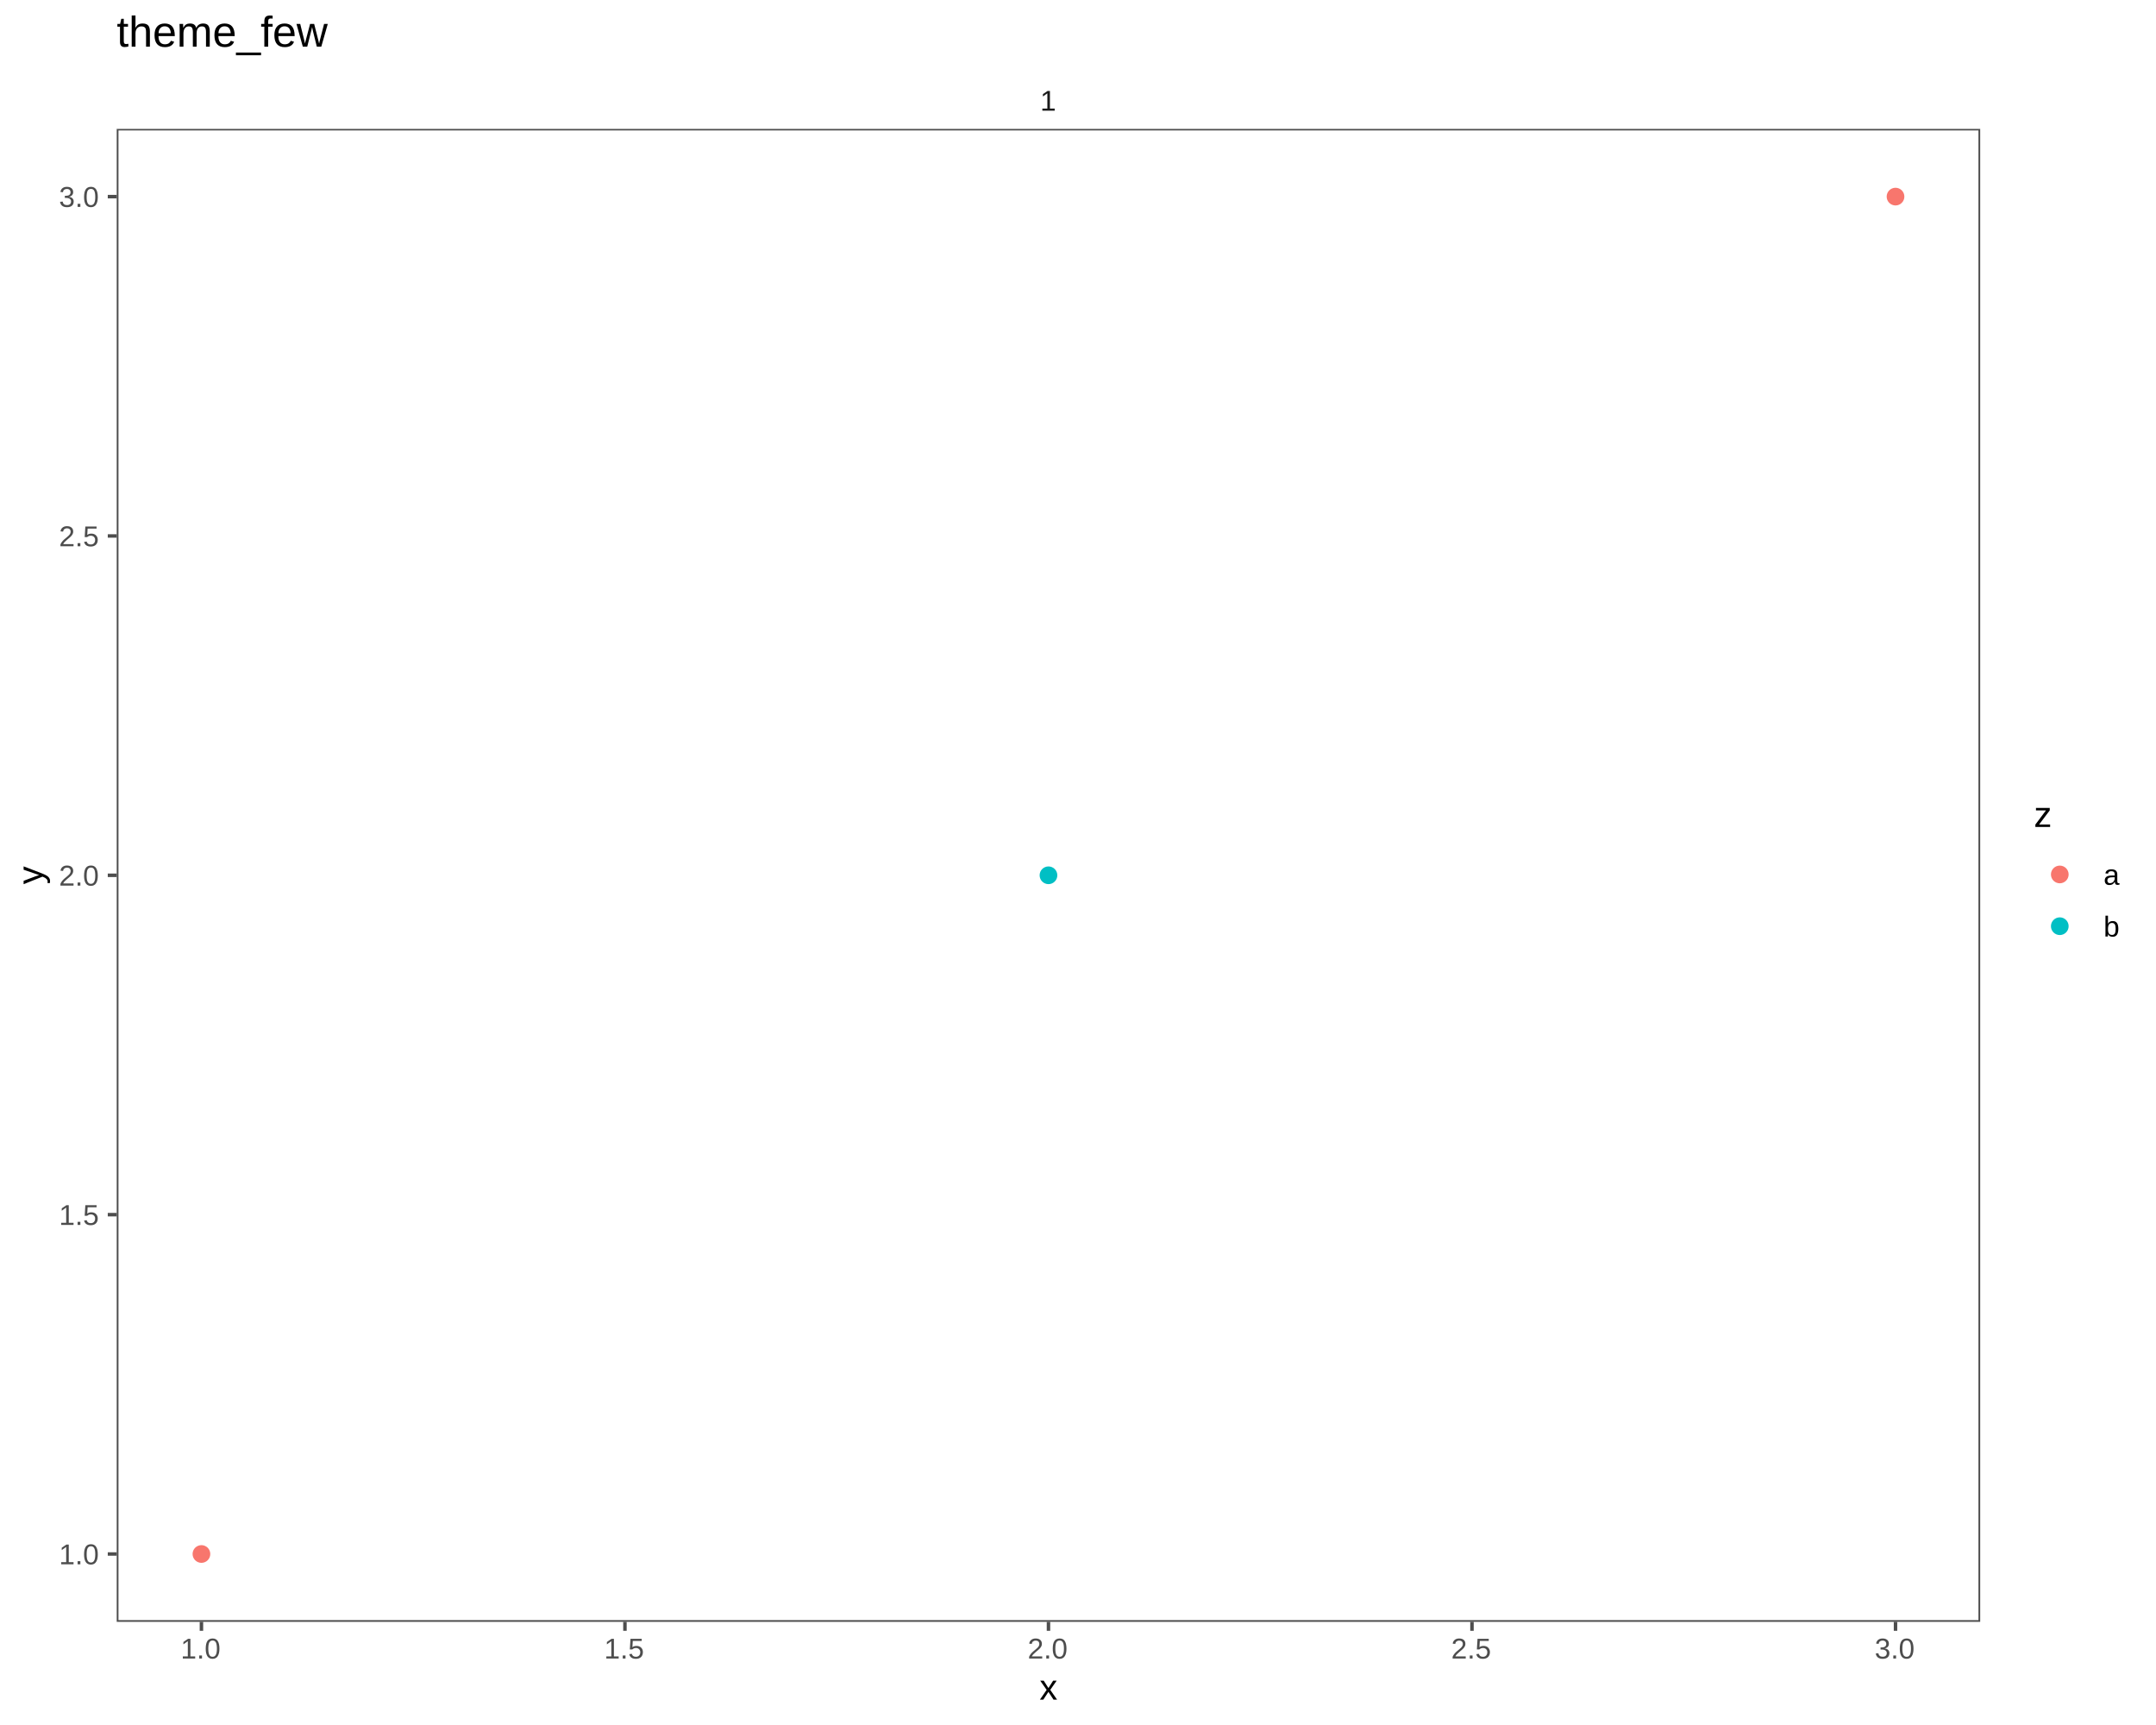
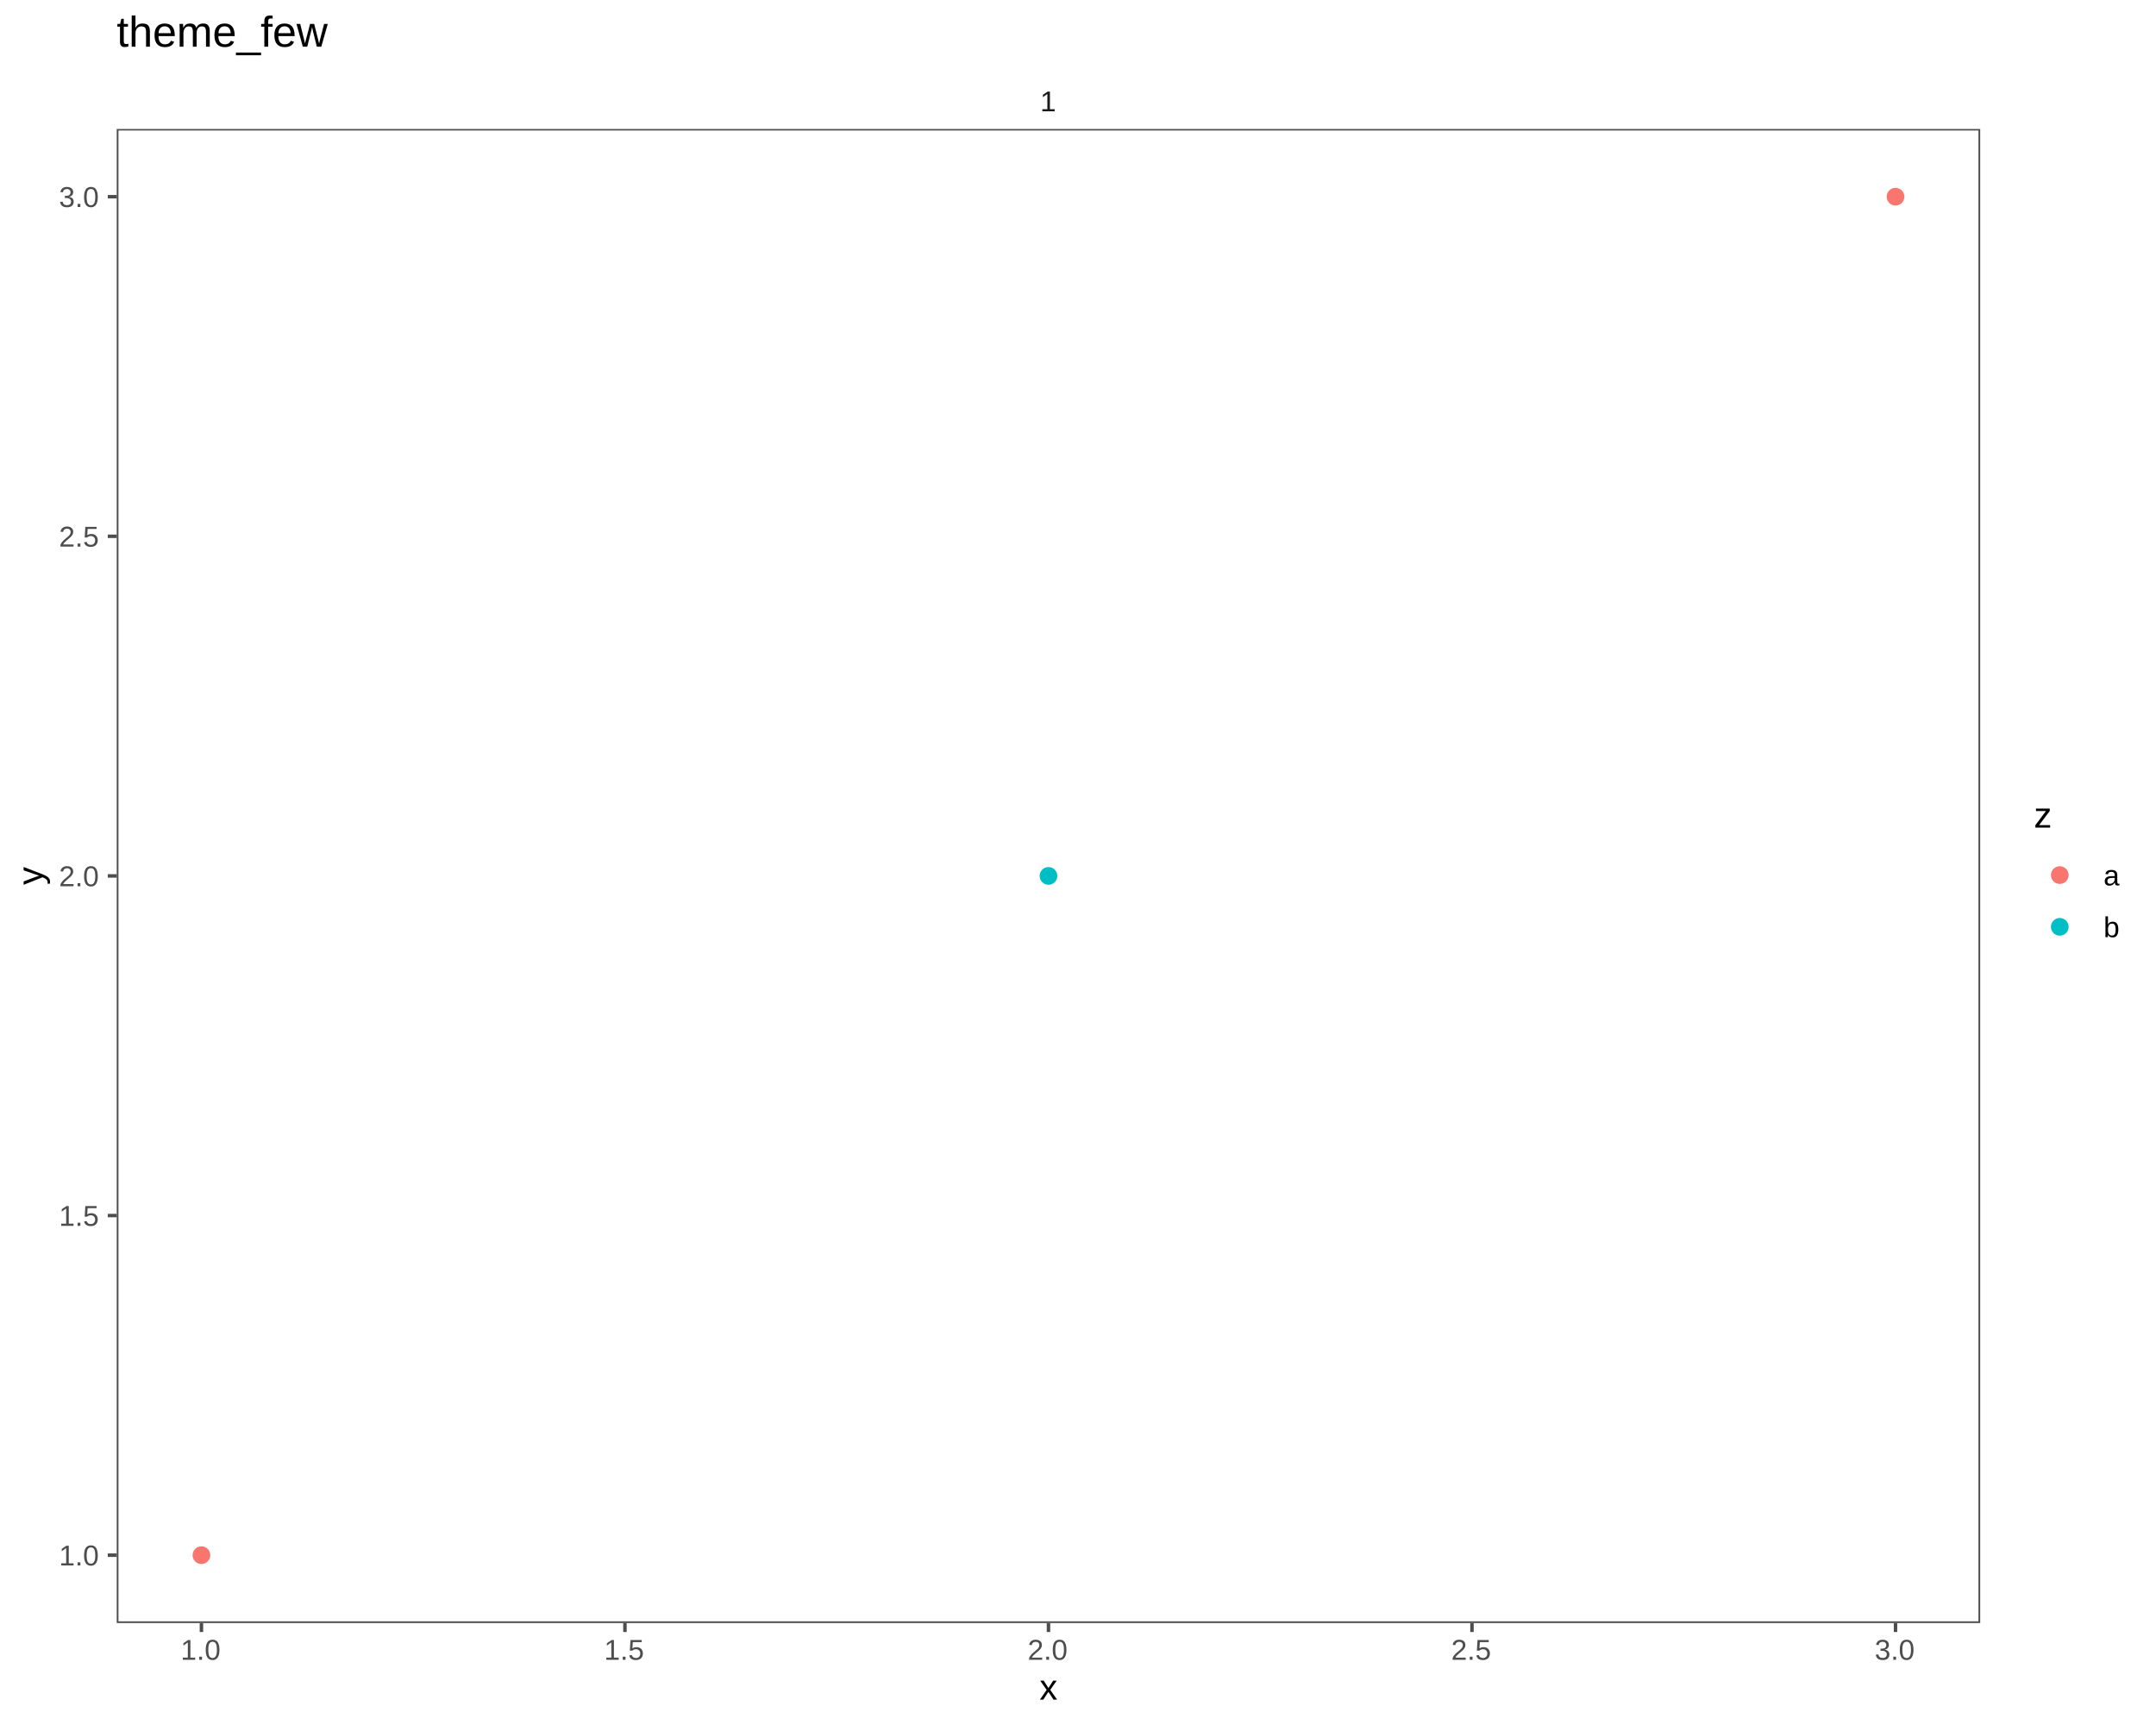
<svg xmlns="http://www.w3.org/2000/svg" viewBox="0 0 720.00 576.00">
  <defs>
    <style type="text/css">
    line, polyline, path, rect, circle {
      fill: none;
      stroke: #000000;
      stroke-linecap: round;
      stroke-linejoin: round;
      stroke-miterlimit: 10.00;
    }
  </style>
  </defs>
  <rect width="100%" height="100%" style="stroke: none; fill: #FFFFFF;" />
  <rect x="0.00" y="0.00" width="720.00" height="576.00" style="stroke-width: 1.16; stroke: #FFFFFF; fill: #FFFFFF;" />
  <defs>
-     <clipPath id="cpMzguOTgxOXw2NjEuMjkzfDU0MS41Nnw0Mi45ODgx">
-       <rect x="38.98" y="42.99" width="622.31" height="498.57" />
+     <clipPath id="cpMzguOTgxOXw2NjEuMjkzfDU0MS45NjZ8NDMuMDAzNw==">
+       <rect x="38.98" y="43.00" width="622.31" height="498.96" />
    </clipPath>
  </defs>
-   <rect x="38.98" y="42.99" width="622.31" height="498.57" style="stroke-width: 1.16; stroke: none; fill: #FFFFFF;" clip-path="url(#cpMzguOTgxOXw2NjEuMjkzfDU0MS41Nnw0Mi45ODgx)" />
-   <circle cx="67.27" cy="518.90" r="1.95pt" style="stroke-width: 0.71; stroke: #F8766D; fill: #F8766D;" clip-path="url(#cpMzguOTgxOXw2NjEuMjkzfDU0MS41Nnw0Mi45ODgx)" />
-   <circle cx="350.14" cy="292.27" r="1.95pt" style="stroke-width: 0.71; stroke: #00BFC4; fill: #00BFC4;" clip-path="url(#cpMzguOTgxOXw2NjEuMjkzfDU0MS41Nnw0Mi45ODgx)" />
-   <circle cx="633.01" cy="65.65" r="1.95pt" style="stroke-width: 0.71; stroke: #F8766D; fill: #F8766D;" clip-path="url(#cpMzguOTgxOXw2NjEuMjkzfDU0MS41Nnw0Mi45ODgx)" />
-   <rect x="38.98" y="42.99" width="622.31" height="498.57" style="stroke-width: 1.16; stroke: #4D4D4D;" clip-path="url(#cpMzguOTgxOXw2NjEuMjkzfDU0MS41Nnw0Mi45ODgx)" />
+   <rect x="38.98" y="43.00" width="622.31" height="498.96" style="stroke-width: 1.16; stroke: none; fill: #FFFFFF;" clip-path="url(#cpMzguOTgxOXw2NjEuMjkzfDU0MS45NjZ8NDMuMDAzNw==)" />
+   <circle cx="67.27" cy="519.29" r="1.95pt" style="stroke-width: 0.71; stroke: #F8766D; fill: #F8766D;" clip-path="url(#cpMzguOTgxOXw2NjEuMjkzfDU0MS45NjZ8NDMuMDAzNw==)" />
+   <circle cx="350.14" cy="292.48" r="1.95pt" style="stroke-width: 0.71; stroke: #00BFC4; fill: #00BFC4;" clip-path="url(#cpMzguOTgxOXw2NjEuMjkzfDU0MS45NjZ8NDMuMDAzNw==)" />
+   <circle cx="633.01" cy="65.68" r="1.95pt" style="stroke-width: 0.71; stroke: #F8766D; fill: #F8766D;" clip-path="url(#cpMzguOTgxOXw2NjEuMjkzfDU0MS45NjZ8NDMuMDAzNw==)" />
+   <rect x="38.98" y="43.00" width="622.31" height="498.96" style="stroke-width: 1.16; stroke: #4D4D4D;" clip-path="url(#cpMzguOTgxOXw2NjEuMjkzfDU0MS45NjZ8NDMuMDAzNw==)" />
  <defs>
    <clipPath id="cpMHw3MjB8NTc2fDA=">
      <rect x="0.00" y="0.00" width="720.00" height="576.00" />
    </clipPath>
  </defs>
  <defs>
-     <clipPath id="cpMzguOTgxOXw2NjEuMjkzfDQyLjk4ODF8MjQuMDY0NQ==">
-       <rect x="38.98" y="24.06" width="622.31" height="18.92" />
+     <clipPath id="cpMzguOTgxOXw2NjEuMjkzfDQzLjAwMzd8MjQuNDg2NA==">
+       <rect x="38.98" y="24.49" width="622.31" height="18.52" />
    </clipPath>
  </defs>
-   <rect x="38.98" y="24.06" width="622.31" height="18.92" style="stroke-width: 1.16; stroke: none; fill: #FFFFFF;" clip-path="url(#cpMzguOTgxOXw2NjEuMjkzfDQyLjk4ODF8MjQuMDY0NQ==)" />
-   <g clip-path="url(#cpMzguOTgxOXw2NjEuMjkzfDQyLjk4ODF8MjQuMDY0NQ==)">
-     <text x="347.36" y="36.96" style="font-size: 9.60px; fill: #1A1A1A; font-family: Liberation Sans;" textLength="5.56px" lengthAdjust="spacingAndGlyphs">1</text>
+   <rect x="38.98" y="24.49" width="622.31" height="18.52" style="stroke-width: 1.16; stroke: none; fill: #FFFFFF;" clip-path="url(#cpMzguOTgxOXw2NjEuMjkzfDQzLjAwMzd8MjQuNDg2NA==)" />
+   <g clip-path="url(#cpMzguOTgxOXw2NjEuMjkzfDQzLjAwMzd8MjQuNDg2NA==)">
+     <text x="347.36" y="37.18" style="font-size: 9.60px; fill: #1A1A1A; font-family: Liberation Sans;" textLength="5.56px" lengthAdjust="spacingAndGlyphs">1</text>
  </g>
  <defs>
    <clipPath id="cpMHw3MjB8NTc2fDA=">
      <rect x="0.00" y="0.00" width="720.00" height="576.00" />
    </clipPath>
  </defs>
-   <polyline points="67.27,544.55 67.27,541.56 " style="stroke-width: 1.16; stroke: #4D4D4D; stroke-linecap: butt;" clip-path="url(#cpMHw3MjB8NTc2fDA=)" />
-   <polyline points="208.70,544.55 208.70,541.56 " style="stroke-width: 1.16; stroke: #4D4D4D; stroke-linecap: butt;" clip-path="url(#cpMHw3MjB8NTc2fDA=)" />
-   <polyline points="350.14,544.55 350.14,541.56 " style="stroke-width: 1.16; stroke: #4D4D4D; stroke-linecap: butt;" clip-path="url(#cpMHw3MjB8NTc2fDA=)" />
-   <polyline points="491.57,544.55 491.57,541.56 " style="stroke-width: 1.16; stroke: #4D4D4D; stroke-linecap: butt;" clip-path="url(#cpMHw3MjB8NTc2fDA=)" />
-   <polyline points="633.01,544.55 633.01,541.56 " style="stroke-width: 1.16; stroke: #4D4D4D; stroke-linecap: butt;" clip-path="url(#cpMHw3MjB8NTc2fDA=)" />
+   <polyline points="67.27,544.96 67.27,541.97 " style="stroke-width: 1.16; stroke: #4D4D4D; stroke-linecap: butt;" clip-path="url(#cpMHw3MjB8NTc2fDA=)" />
+   <polyline points="208.70,544.96 208.70,541.97 " style="stroke-width: 1.16; stroke: #4D4D4D; stroke-linecap: butt;" clip-path="url(#cpMHw3MjB8NTc2fDA=)" />
+   <polyline points="350.14,544.96 350.14,541.97 " style="stroke-width: 1.16; stroke: #4D4D4D; stroke-linecap: butt;" clip-path="url(#cpMHw3MjB8NTc2fDA=)" />
+   <polyline points="491.57,544.96 491.57,541.97 " style="stroke-width: 1.16; stroke: #4D4D4D; stroke-linecap: butt;" clip-path="url(#cpMHw3MjB8NTc2fDA=)" />
+   <polyline points="633.01,544.96 633.01,541.97 " style="stroke-width: 1.16; stroke: #4D4D4D; stroke-linecap: butt;" clip-path="url(#cpMHw3MjB8NTc2fDA=)" />
  <g clip-path="url(#cpMHw3MjB8NTc2fDA=)">
-     <text x="60.32" y="553.81" style="font-size: 9.60px; fill: #4D4D4D; font-family: Liberation Sans;" textLength="13.90px" lengthAdjust="spacingAndGlyphs">1.0</text>
+     <text x="60.32" y="554.22" style="font-size: 9.60px; fill: #4D4D4D; font-family: Liberation Sans;" textLength="13.90px" lengthAdjust="spacingAndGlyphs">1.0</text>
  </g>
  <g clip-path="url(#cpMHw3MjB8NTc2fDA=)">
-     <text x="201.75" y="553.81" style="font-size: 9.60px; fill: #4D4D4D; font-family: Liberation Sans;" textLength="13.90px" lengthAdjust="spacingAndGlyphs">1.5</text>
+     <text x="201.75" y="554.22" style="font-size: 9.60px; fill: #4D4D4D; font-family: Liberation Sans;" textLength="13.90px" lengthAdjust="spacingAndGlyphs">1.5</text>
  </g>
  <g clip-path="url(#cpMHw3MjB8NTc2fDA=)">
-     <text x="343.19" y="553.81" style="font-size: 9.60px; fill: #4D4D4D; font-family: Liberation Sans;" textLength="13.90px" lengthAdjust="spacingAndGlyphs">2.0</text>
+     <text x="343.19" y="554.22" style="font-size: 9.60px; fill: #4D4D4D; font-family: Liberation Sans;" textLength="13.90px" lengthAdjust="spacingAndGlyphs">2.0</text>
  </g>
  <g clip-path="url(#cpMHw3MjB8NTc2fDA=)">
-     <text x="484.62" y="553.81" style="font-size: 9.60px; fill: #4D4D4D; font-family: Liberation Sans;" textLength="13.90px" lengthAdjust="spacingAndGlyphs">2.5</text>
+     <text x="484.62" y="554.22" style="font-size: 9.60px; fill: #4D4D4D; font-family: Liberation Sans;" textLength="13.90px" lengthAdjust="spacingAndGlyphs">2.5</text>
  </g>
  <g clip-path="url(#cpMHw3MjB8NTc2fDA=)">
-     <text x="626.06" y="553.81" style="font-size: 9.60px; fill: #4D4D4D; font-family: Liberation Sans;" textLength="13.90px" lengthAdjust="spacingAndGlyphs">3.0</text>
+     <text x="626.06" y="554.22" style="font-size: 9.60px; fill: #4D4D4D; font-family: Liberation Sans;" textLength="13.90px" lengthAdjust="spacingAndGlyphs">3.0</text>
  </g>
  <g clip-path="url(#cpMHw3MjB8NTc2fDA=)">
-     <text x="19.70" y="522.34" style="font-size: 9.60px; fill: #4D4D4D; font-family: Liberation Sans;" textLength="13.90px" lengthAdjust="spacingAndGlyphs">1.0</text>
+     <text x="19.70" y="522.72" style="font-size: 9.60px; fill: #4D4D4D; font-family: Liberation Sans;" textLength="13.90px" lengthAdjust="spacingAndGlyphs">1.0</text>
  </g>
  <g clip-path="url(#cpMHw3MjB8NTc2fDA=)">
-     <text x="19.70" y="409.02" style="font-size: 9.60px; fill: #4D4D4D; font-family: Liberation Sans;" textLength="13.90px" lengthAdjust="spacingAndGlyphs">1.5</text>
+     <text x="19.70" y="409.32" style="font-size: 9.60px; fill: #4D4D4D; font-family: Liberation Sans;" textLength="13.90px" lengthAdjust="spacingAndGlyphs">1.5</text>
  </g>
  <g clip-path="url(#cpMHw3MjB8NTc2fDA=)">
-     <text x="19.70" y="295.71" style="font-size: 9.60px; fill: #4D4D4D; font-family: Liberation Sans;" textLength="13.90px" lengthAdjust="spacingAndGlyphs">2.0</text>
+     <text x="19.70" y="295.92" style="font-size: 9.60px; fill: #4D4D4D; font-family: Liberation Sans;" textLength="13.90px" lengthAdjust="spacingAndGlyphs">2.0</text>
  </g>
  <g clip-path="url(#cpMHw3MjB8NTc2fDA=)">
-     <text x="19.70" y="182.40" style="font-size: 9.60px; fill: #4D4D4D; font-family: Liberation Sans;" textLength="13.90px" lengthAdjust="spacingAndGlyphs">2.5</text>
+     <text x="19.70" y="182.52" style="font-size: 9.60px; fill: #4D4D4D; font-family: Liberation Sans;" textLength="13.90px" lengthAdjust="spacingAndGlyphs">2.5</text>
  </g>
  <g clip-path="url(#cpMHw3MjB8NTc2fDA=)">
-     <text x="19.70" y="69.09" style="font-size: 9.60px; fill: #4D4D4D; font-family: Liberation Sans;" textLength="13.90px" lengthAdjust="spacingAndGlyphs">3.0</text>
+     <text x="19.70" y="69.12" style="font-size: 9.60px; fill: #4D4D4D; font-family: Liberation Sans;" textLength="13.90px" lengthAdjust="spacingAndGlyphs">3.0</text>
  </g>
-   <polyline points="35.99,518.90 38.98,518.90 " style="stroke-width: 1.16; stroke: #4D4D4D; stroke-linecap: butt;" clip-path="url(#cpMHw3MjB8NTc2fDA=)" />
-   <polyline points="35.99,405.59 38.98,405.59 " style="stroke-width: 1.16; stroke: #4D4D4D; stroke-linecap: butt;" clip-path="url(#cpMHw3MjB8NTc2fDA=)" />
-   <polyline points="35.99,292.27 38.98,292.27 " style="stroke-width: 1.16; stroke: #4D4D4D; stroke-linecap: butt;" clip-path="url(#cpMHw3MjB8NTc2fDA=)" />
-   <polyline points="35.99,178.96 38.98,178.96 " style="stroke-width: 1.16; stroke: #4D4D4D; stroke-linecap: butt;" clip-path="url(#cpMHw3MjB8NTc2fDA=)" />
-   <polyline points="35.99,65.65 38.98,65.65 " style="stroke-width: 1.16; stroke: #4D4D4D; stroke-linecap: butt;" clip-path="url(#cpMHw3MjB8NTc2fDA=)" />
+   <polyline points="35.99,519.29 38.98,519.29 " style="stroke-width: 1.16; stroke: #4D4D4D; stroke-linecap: butt;" clip-path="url(#cpMHw3MjB8NTc2fDA=)" />
+   <polyline points="35.99,405.89 38.98,405.89 " style="stroke-width: 1.16; stroke: #4D4D4D; stroke-linecap: butt;" clip-path="url(#cpMHw3MjB8NTc2fDA=)" />
+   <polyline points="35.99,292.48 38.98,292.48 " style="stroke-width: 1.16; stroke: #4D4D4D; stroke-linecap: butt;" clip-path="url(#cpMHw3MjB8NTc2fDA=)" />
+   <polyline points="35.99,179.08 38.98,179.08 " style="stroke-width: 1.16; stroke: #4D4D4D; stroke-linecap: butt;" clip-path="url(#cpMHw3MjB8NTc2fDA=)" />
+   <polyline points="35.99,65.68 38.98,65.68 " style="stroke-width: 1.16; stroke: #4D4D4D; stroke-linecap: butt;" clip-path="url(#cpMHw3MjB8NTc2fDA=)" />
  <g clip-path="url(#cpMHw3MjB8NTc2fDA=)">
    <text x="347.14" y="567.54" style="font-size: 12.00px; font-family: Liberation Sans;" textLength="6.00px" lengthAdjust="spacingAndGlyphs">x</text>
  </g>
  <g clip-path="url(#cpMHw3MjB8NTc2fDA=)">
-     <text transform="translate(14.23,295.27) rotate(-90)" style="font-size: 12.00px; font-family: Liberation Sans;" textLength="6.00px" lengthAdjust="spacingAndGlyphs">y</text>
+     <text transform="translate(14.23,295.48) rotate(-90)" style="font-size: 12.00px; font-family: Liberation Sans;" textLength="6.00px" lengthAdjust="spacingAndGlyphs">y</text>
  </g>
-   <rect x="673.25" y="260.66" width="40.77" height="63.23" style="stroke-width: 1.16; stroke: none; fill: #FFFFFF;" clip-path="url(#cpMHw3MjB8NTc2fDA=)" />
+   <rect x="673.25" y="260.87" width="40.77" height="63.23" style="stroke-width: 1.16; stroke: none; fill: #FFFFFF;" clip-path="url(#cpMHw3MjB8NTc2fDA=)" />
  <g clip-path="url(#cpMHw3MjB8NTc2fDA=)">
-     <text x="679.23" y="276.13" style="font-size: 12.00px; font-family: Liberation Sans;" textLength="6.00px" lengthAdjust="spacingAndGlyphs">z</text>
+     <text x="679.23" y="276.34" style="font-size: 12.00px; font-family: Liberation Sans;" textLength="6.00px" lengthAdjust="spacingAndGlyphs">z</text>
  </g>
-   <rect x="679.23" y="283.35" width="17.28" height="17.28" style="stroke-width: 1.16; stroke: none; fill: #FFFFFF;" clip-path="url(#cpMHw3MjB8NTc2fDA=)" />
-   <circle cx="687.87" cy="291.99" r="1.95pt" style="stroke-width: 0.71; stroke: #F8766D; fill: #F8766D;" clip-path="url(#cpMHw3MjB8NTc2fDA=)" />
-   <rect x="679.23" y="300.63" width="17.28" height="17.28" style="stroke-width: 1.16; stroke: none; fill: #FFFFFF;" clip-path="url(#cpMHw3MjB8NTc2fDA=)" />
-   <circle cx="687.87" cy="309.27" r="1.95pt" style="stroke-width: 0.71; stroke: #00BFC4; fill: #00BFC4;" clip-path="url(#cpMHw3MjB8NTc2fDA=)" />
+   <rect x="679.23" y="283.56" width="17.28" height="17.28" style="stroke-width: 1.16; stroke: none; fill: #FFFFFF;" clip-path="url(#cpMHw3MjB8NTc2fDA=)" />
+   <circle cx="687.87" cy="292.20" r="1.95pt" style="stroke-width: 0.71; stroke: #F8766D; fill: #F8766D;" clip-path="url(#cpMHw3MjB8NTc2fDA=)" />
+   <rect x="679.23" y="300.84" width="17.28" height="17.28" style="stroke-width: 1.16; stroke: none; fill: #FFFFFF;" clip-path="url(#cpMHw3MjB8NTc2fDA=)" />
+   <circle cx="687.87" cy="309.48" r="1.95pt" style="stroke-width: 0.71; stroke: #00BFC4; fill: #00BFC4;" clip-path="url(#cpMHw3MjB8NTc2fDA=)" />
  <g clip-path="url(#cpMHw3MjB8NTc2fDA=)">
-     <text x="702.48" y="295.43" style="font-size: 9.60px; font-family: Liberation Sans;" textLength="5.56px" lengthAdjust="spacingAndGlyphs">a</text>
+     <text x="702.48" y="295.64" style="font-size: 9.60px; font-family: Liberation Sans;" textLength="5.56px" lengthAdjust="spacingAndGlyphs">a</text>
  </g>
  <g clip-path="url(#cpMHw3MjB8NTc2fDA=)">
-     <text x="702.48" y="312.71" style="font-size: 9.60px; font-family: Liberation Sans;" textLength="5.56px" lengthAdjust="spacingAndGlyphs">b</text>
+     <text x="702.48" y="312.92" style="font-size: 9.60px; font-family: Liberation Sans;" textLength="5.56px" lengthAdjust="spacingAndGlyphs">b</text>
  </g>
  <g clip-path="url(#cpMHw3MjB8NTc2fDA=)">
    <text x="38.98" y="15.60" style="font-size: 14.40px; font-family: Liberation Sans;" textLength="68.48px" lengthAdjust="spacingAndGlyphs">theme_few</text>
  </g>
</svg>
